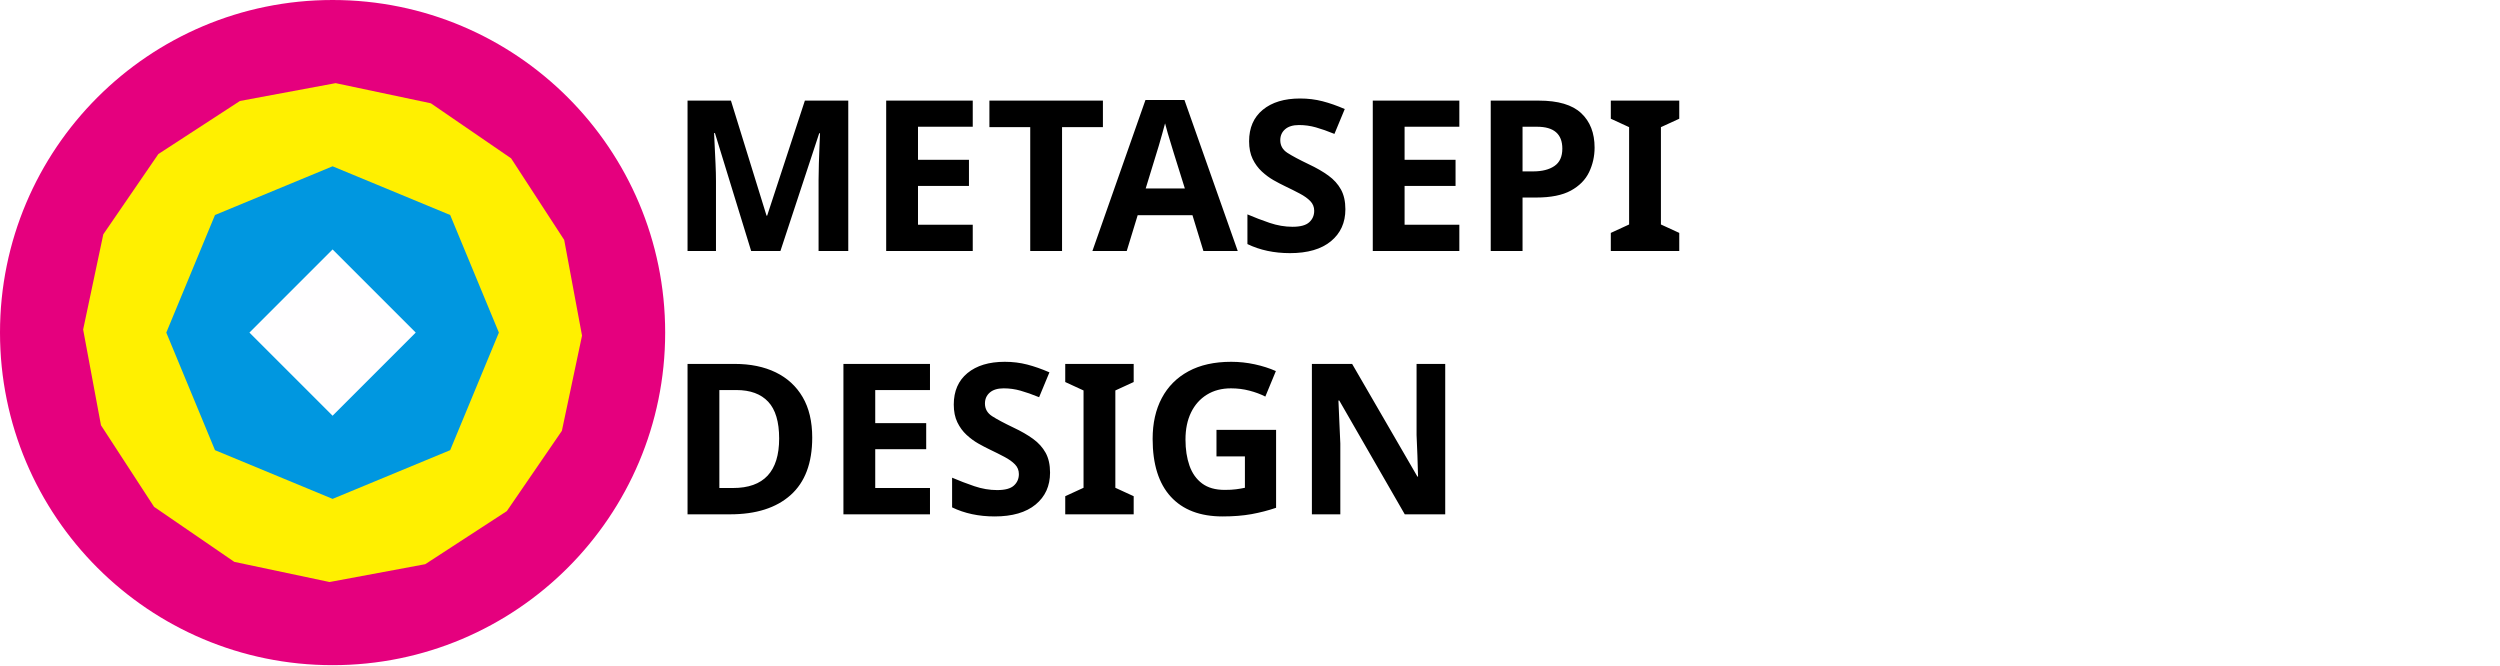
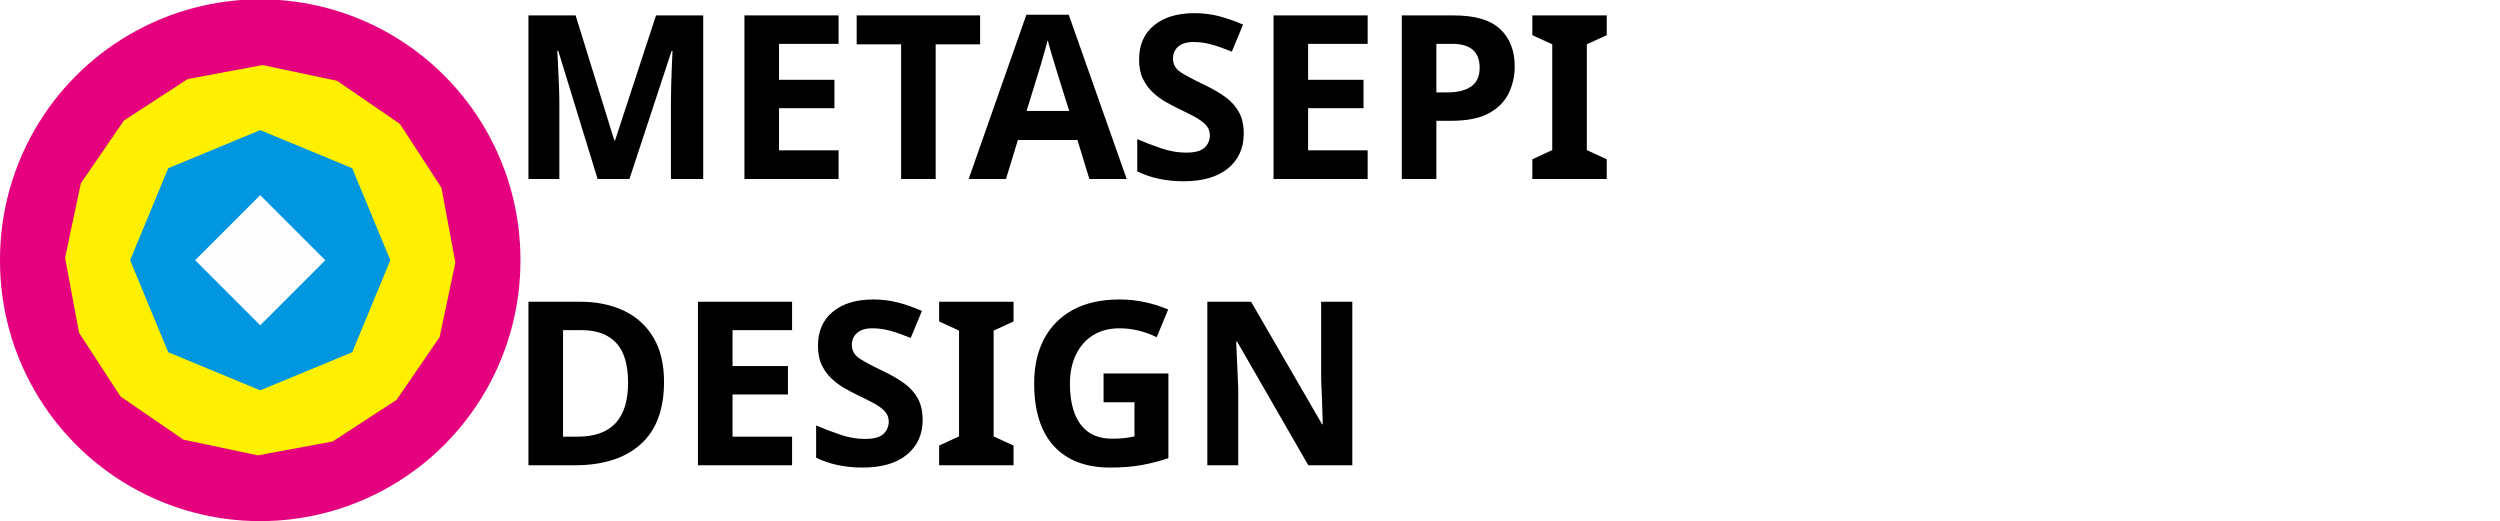
- <svg xmlns="http://www.w3.org/2000/svg" width="1052.362" height="280" id="svg2" version="1.1">
+ <svg xmlns="http://www.w3.org/2000/svg" width="1345" height="280" id="svg2" version="1.1">
  <defs id="defs4" />
  <g id="layer1" transform="translate(0,-772.3622)" style="display:inline">
-     <text xml:space="preserve" style="font-size:44.335px;font-style:normal;font-weight:normal;line-height:125%;letter-spacing:0px;word-spacing:0px;fill:#000000;fill-opacity:1;stroke:none;font-family:Sans" x="281.432" y="878.025" id="text3216">
-       <tspan id="tspan3218" x="281.432" y="878.025" style="font-size:88.67px;font-style:normal;font-variant:normal;font-weight:bold;font-stretch:normal;text-align:start;line-height:125%;writing-mode:lr-tb;text-anchor:start;font-family:Linux Biolinum Keyboard O;-inkscape-font-specification:Linux Biolinum Keyboard O Bold">METASEPI</tspan>
-       <tspan x="281.432" y="988.862" id="tspan3220" style="font-size:88.67px;font-style:normal;font-variant:normal;font-weight:bold;font-stretch:normal;text-align:start;line-height:125%;writing-mode:lr-tb;text-anchor:start;font-family:Linux Biolinum Keyboard O;-inkscape-font-specification:Linux Biolinum Keyboard O Bold">DESIGN</tspan>
+     <text xml:space="preserve" style="font-size:61.612px;font-style:normal;font-weight:normal;line-height:125%;letter-spacing:0px;word-spacing:0px;fill:#000000;fill-opacity:1;stroke:none;font-family:Sans" x="273.213" y="868.651" id="text3216">
+       <tspan id="tspan3218" x="273.213" y="868.651" style="font-size:123.225px;font-style:normal;font-variant:normal;font-weight:bold;font-stretch:normal;text-align:start;line-height:125%;writing-mode:lr-tb;text-anchor:start;font-family:Linux Biolinum Keyboard O;-inkscape-font-specification:Linux Biolinum Keyboard O Bold">METASEPI</tspan>
+       <tspan x="273.213" y="1022.682" id="tspan3220" style="font-size:123.225px;font-style:normal;font-variant:normal;font-weight:bold;font-stretch:normal;text-align:start;line-height:125%;writing-mode:lr-tb;text-anchor:start;font-family:Linux Biolinum Keyboard O;-inkscape-font-specification:Linux Biolinum Keyboard O Bold">DESIGN</tspan>
    </text>
  </g>
  <g id="layer3" style="display:inline" transform="translate(0,-464.0945)">
-     <path style="fill:#e5007e;fill-opacity:1;display:inline" id="path3242" d="m 257.857,281.594 c 0,81.068 -65.718,146.786 -146.786,146.786 -81.068,0 -146.786,-65.718 -146.786,-146.786 0,-81.068 65.718,-146.786 146.786,-146.786 81.068,0 146.786,65.718 146.786,146.786 z" transform="matrix(0.9537712,0,0,0.9537712,34.06327,335.5178)" />
+     <path style="fill:#e5007e;fill-opacity:1;display:inline" id="path3242" d="m 257.857,281.594 a 146.786,146.786 0 1 1 -293.571,0 146.786,146.786 0 1 1 293.571,0 z" transform="matrix(0.9537712,0,0,0.9537712,34.06327,335.5178)" />
  </g>
  <g id="layer4" style="display:inline" transform="translate(0,-464.0945)">
    <path style="fill:#fff000;fill-opacity:1" id="path3266" d="M 61.429,251.952 20.627,278.503 -27.23,287.42 -74.855,277.344 -115,249.809 l -26.552,-40.802 -8.916,-47.857 10.076,-47.626 27.535,-40.145 40.802,-26.552 47.857,-8.916 47.626,10.076 40.145,27.535 26.552,40.802 8.916,47.857 -10.076,47.626 z" transform="matrix(0.8416575,0,0,0.8416575,161.6426,467.1855)" />
  </g>
  <g id="layer5" style="display:inline" transform="translate(0,-464.0945)">
    <path style="fill:#0097e0;fill-opacity:1" id="path3269" d="m -25.756,219.053 -58.53,24.244 -58.53,-24.244 -24.244,-58.53 24.244,-58.53 58.53,-24.244 58.53,24.244 24.244,58.53 z" transform="matrix(0.8456765,0,0,0.8456765,211.2784,468.3439)" />
  </g>
  <g id="layer6" transform="translate(0,-464.0945)">
    <path style="fill:#fffeff;fill-opacity:1" id="path3278" d="M 155,301.958 115.708,262.666 155,223.374 l 39.292,39.292 z" transform="matrix(0.8907619,0,0,0.8907619,1.931906,370.1217)" />
  </g>
</svg>
